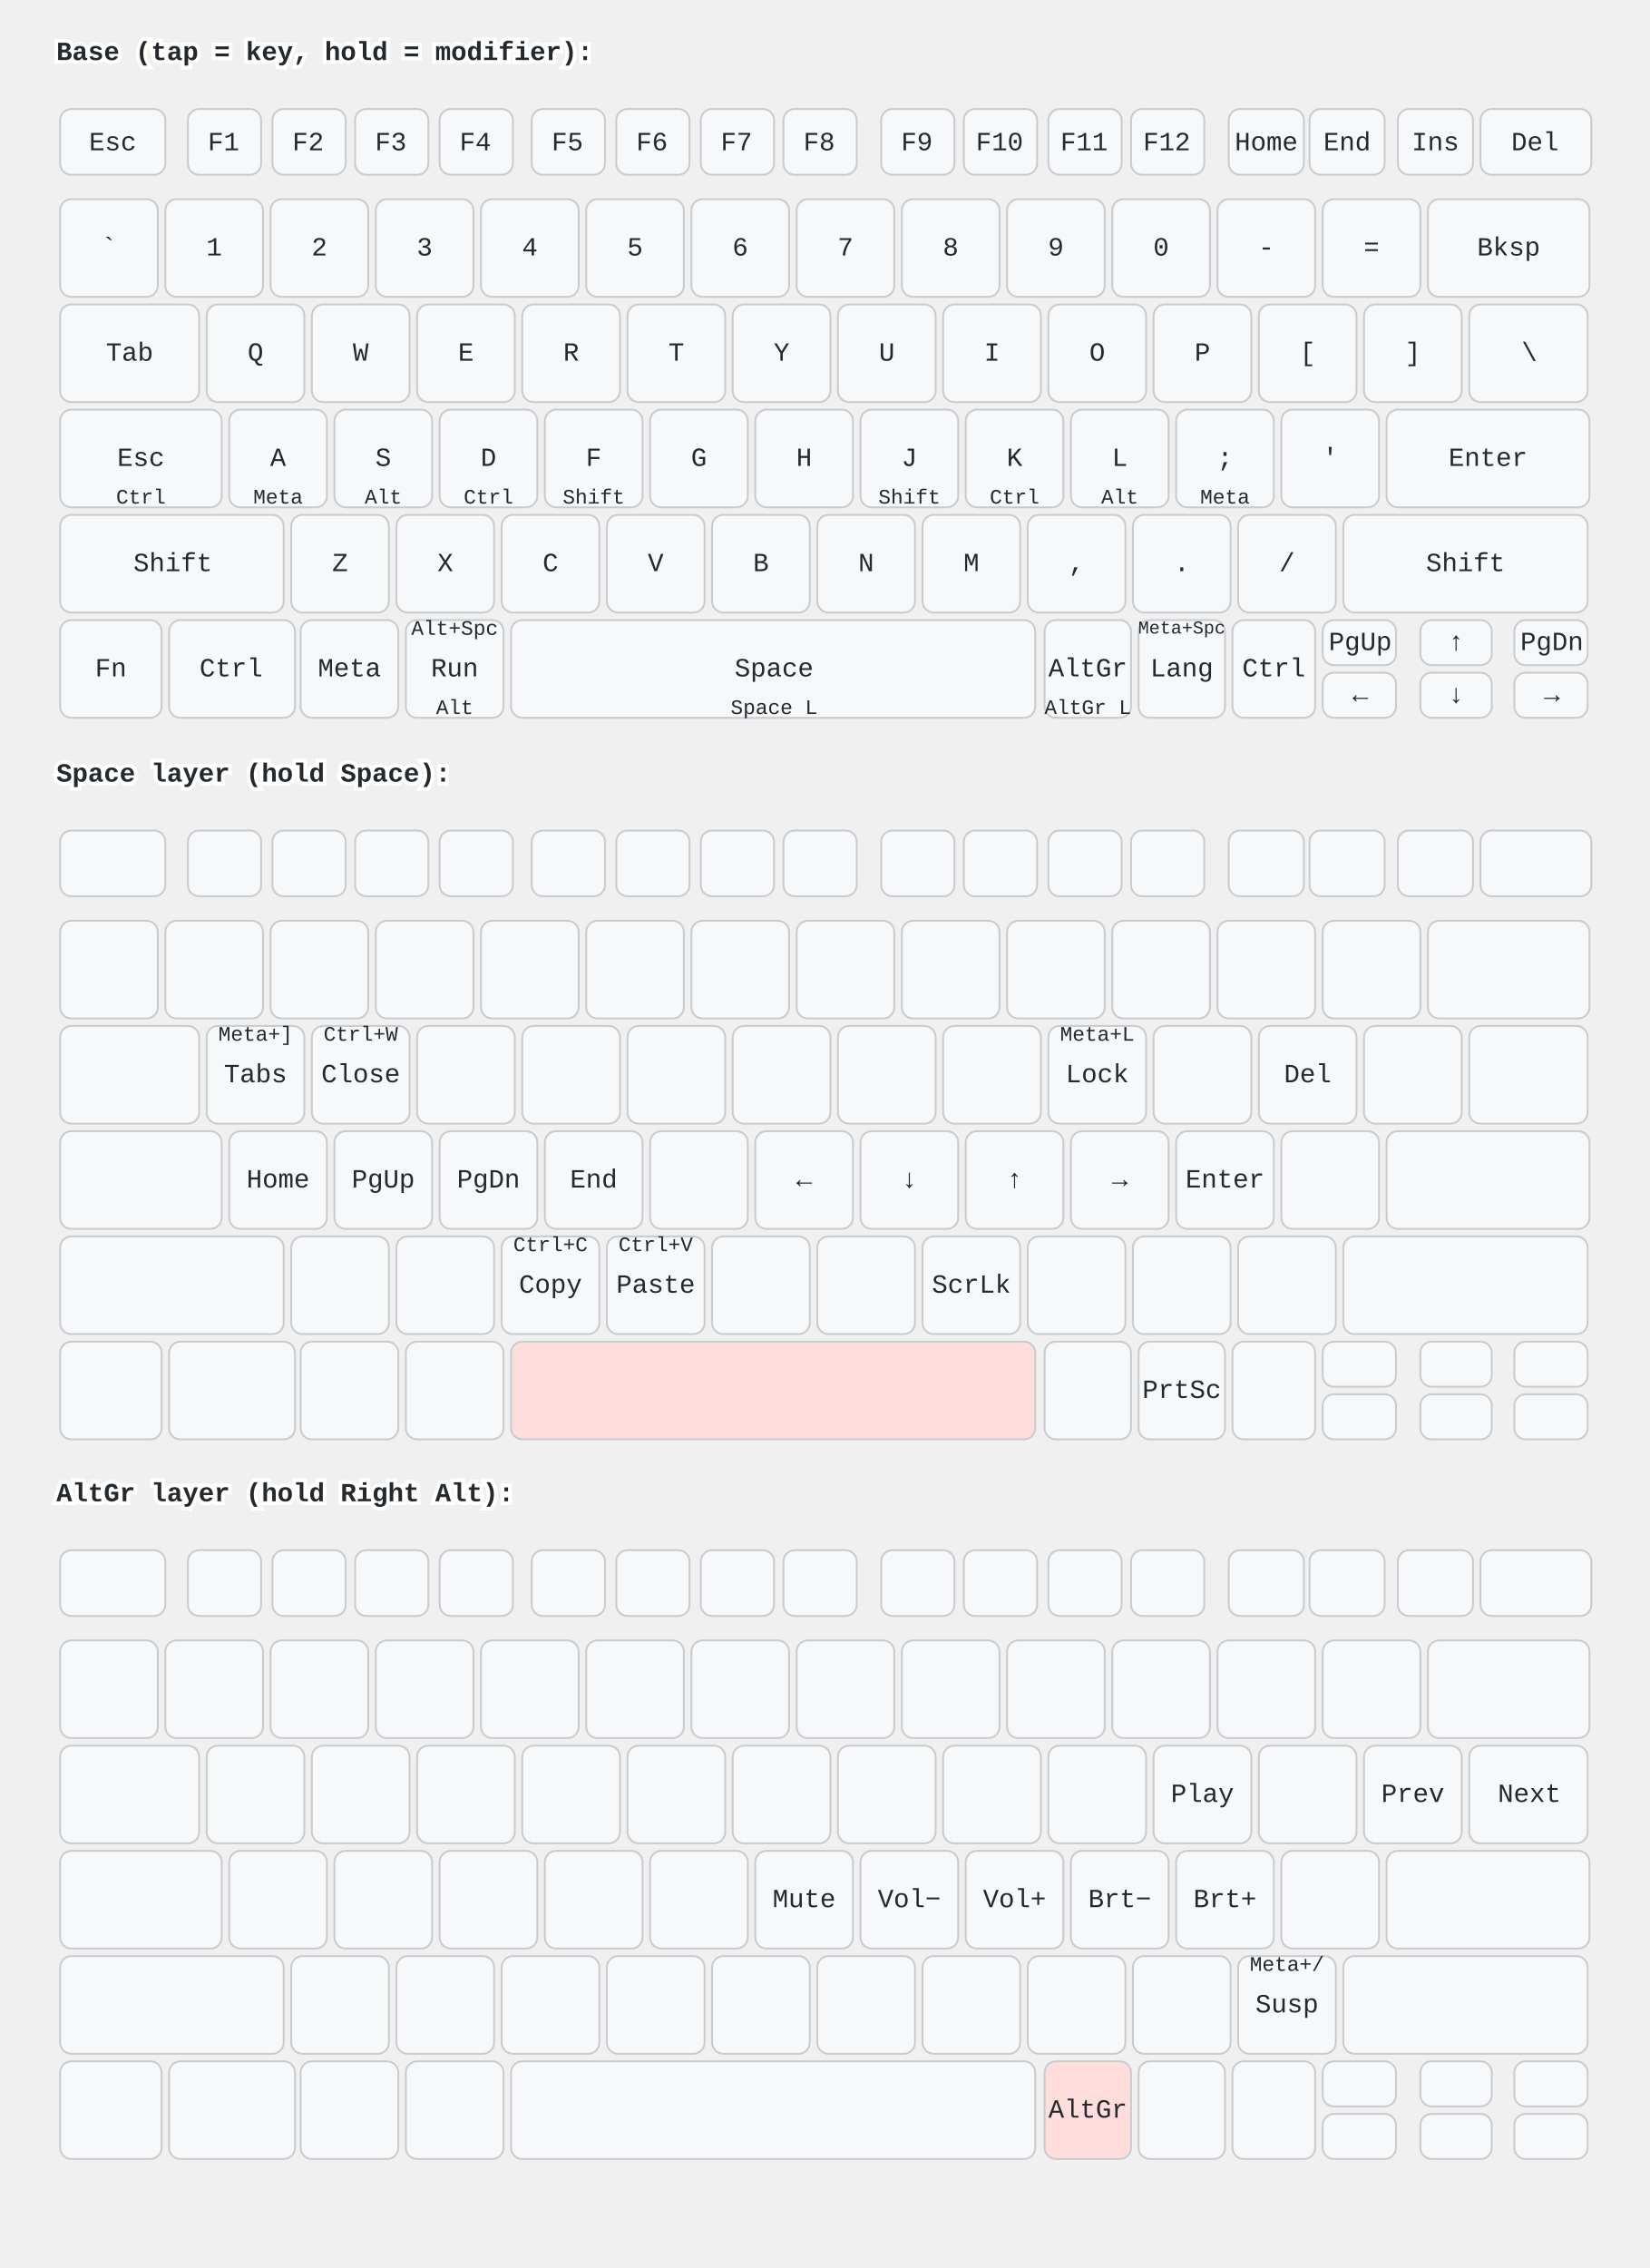
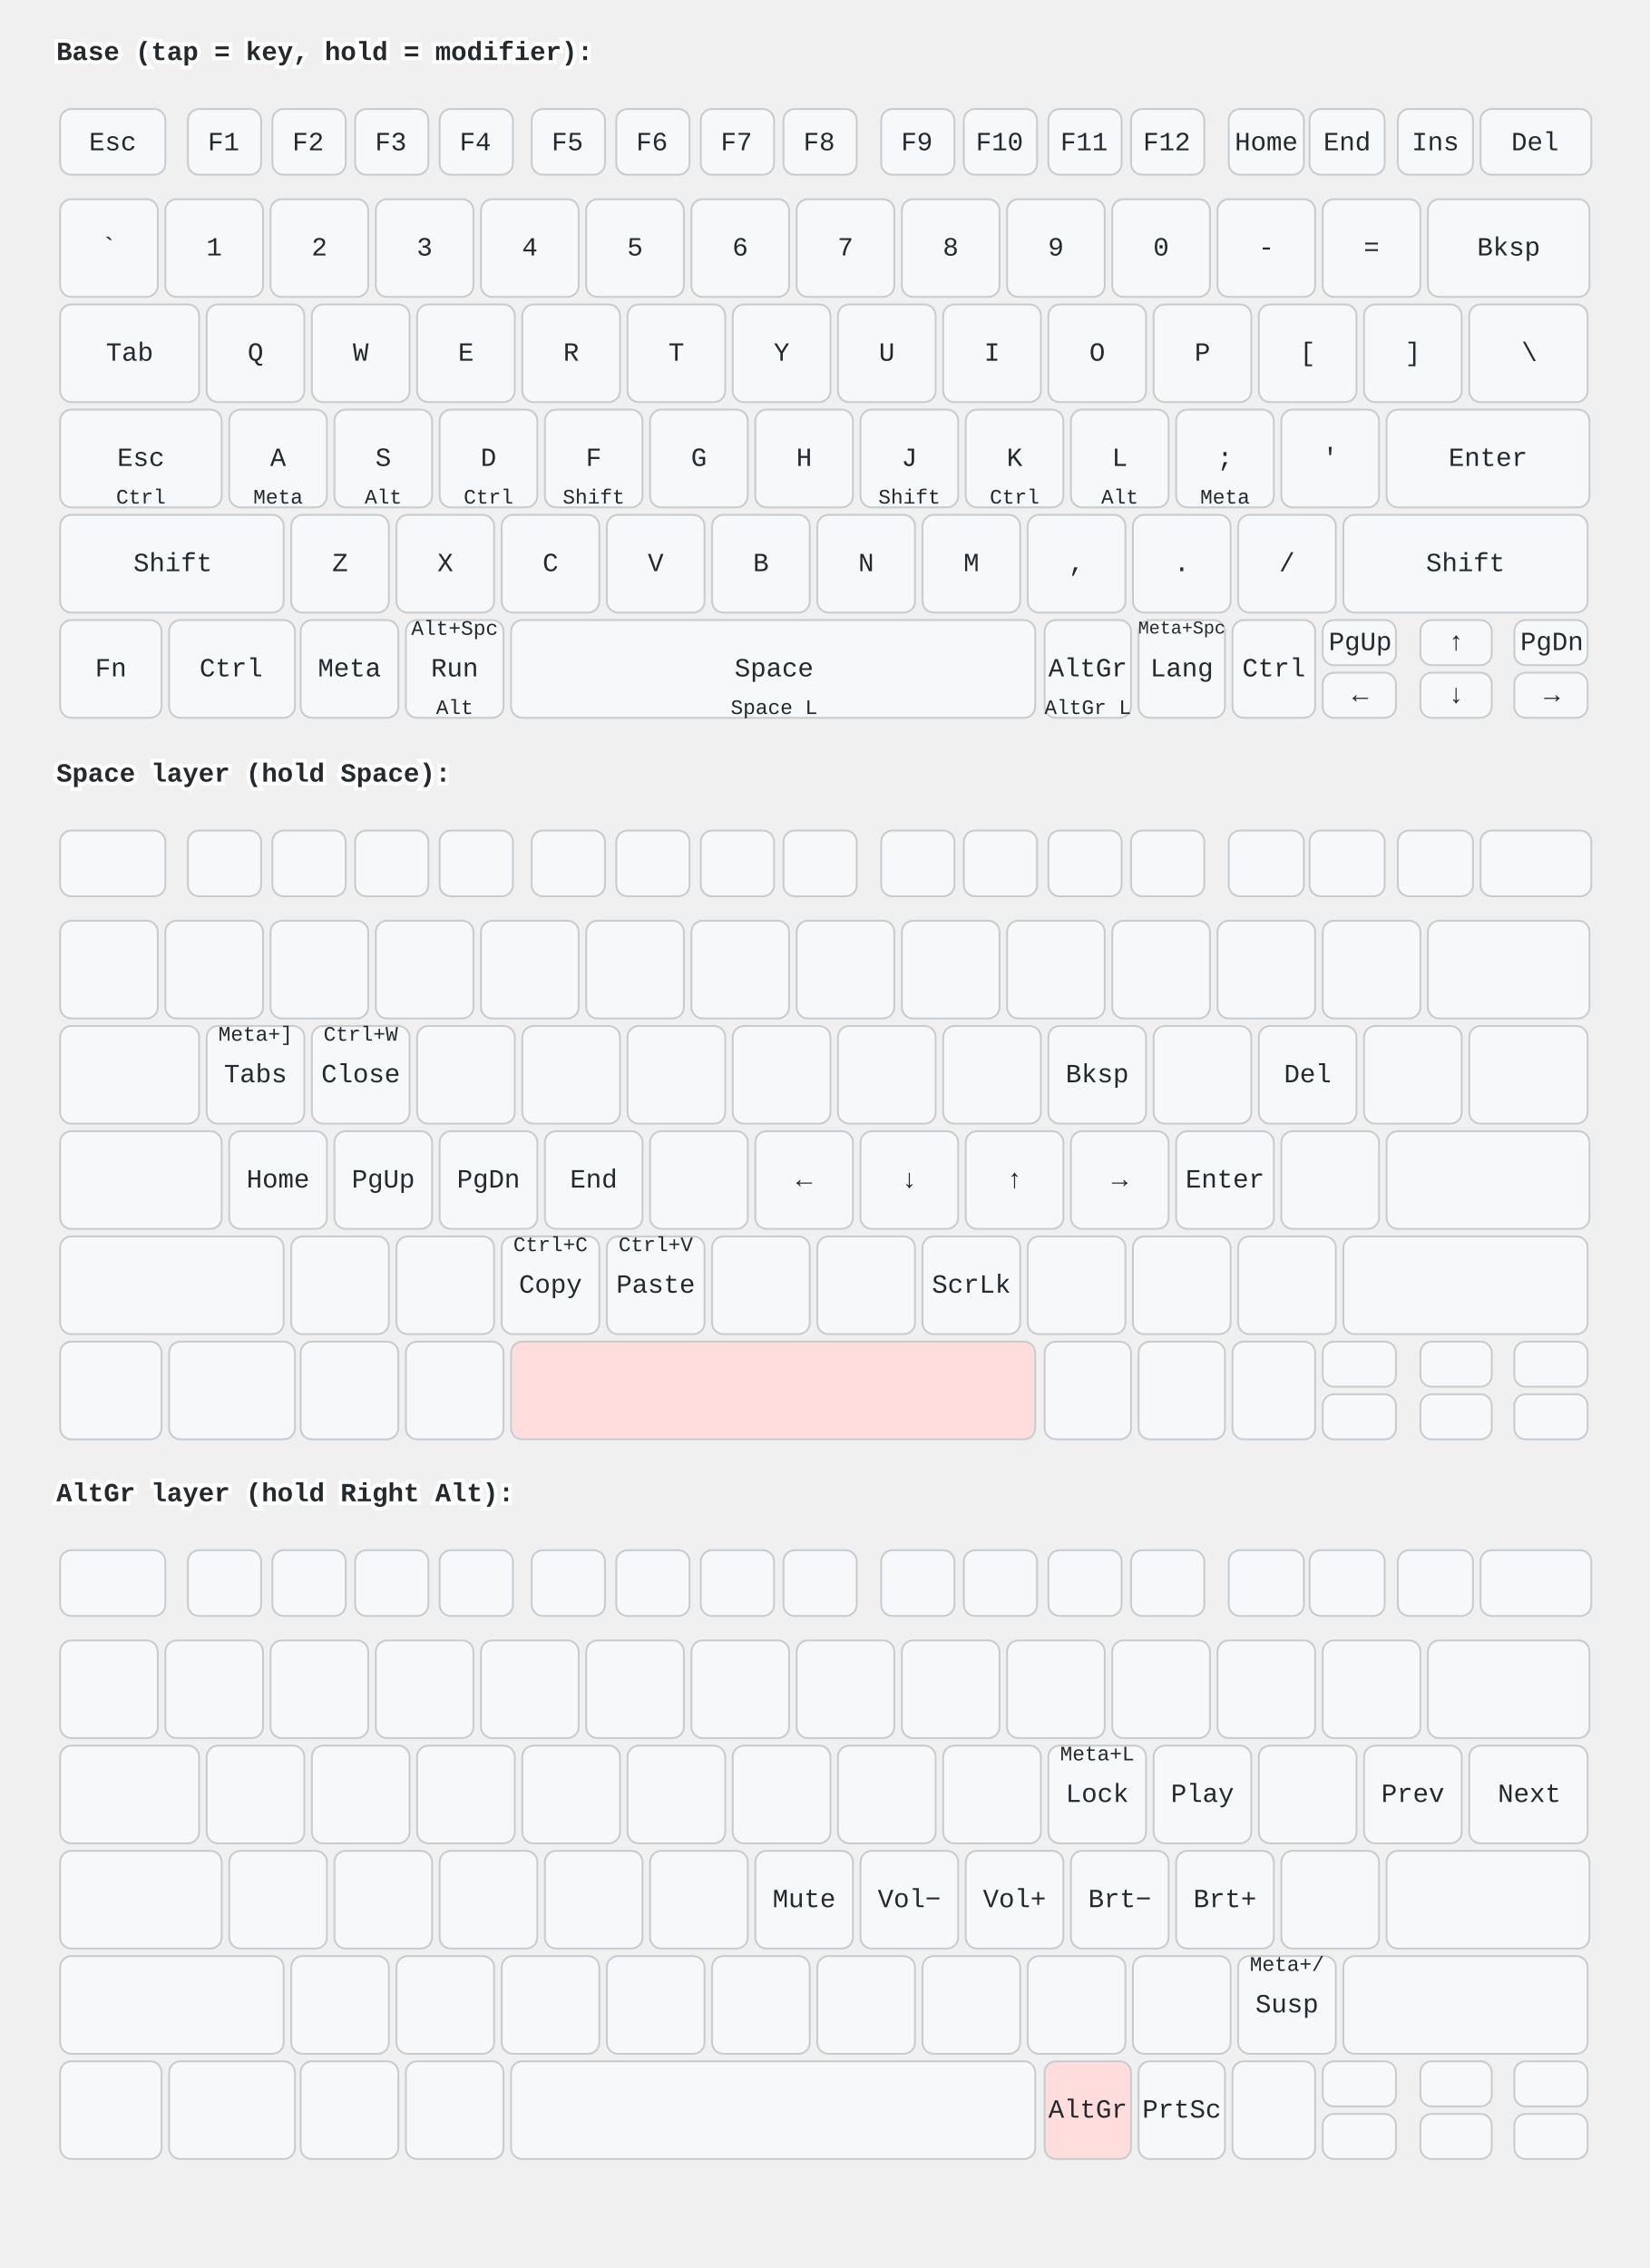
<svg xmlns="http://www.w3.org/2000/svg" width="878" height="1207" viewBox="0 0 878 1207" class="keymap">
  <style>/* inherit to force styles through use tags */
svg path {
    fill: inherit;
}

/* font and background color specifications */
svg.keymap {
    font-family: SFMono-Regular,Consolas,Liberation Mono,Menlo,monospace;
    font-size: 14px;
    font-kerning: normal;
    text-rendering: optimizeLegibility;
    fill: #24292e;
}

/* default key styling */
rect.key {
    fill: #f6f8fa;
}

rect.key, rect.combo {
    stroke: #c9cccf;
    stroke-width: 1;
}

/* default key side styling, only used is draw_key_sides is set */
rect.side {
    filter: brightness(90%);
}

/* color accent for combo boxes */
rect.combo, rect.combo-separate {
    fill: #cdf;
}

/* color accent for held keys */
rect.held, rect.combo.held {
    fill: #fdd;
}

/* color accent for ghost (optional) keys */
rect.ghost, rect.combo.ghost {
    stroke-dasharray: 4, 4;
    stroke-width: 2;
}

text {
    text-anchor: middle;
    dominant-baseline: middle;
}

/* styling for layer labels */
text.label {
    font-weight: bold;
    text-anchor: start;
    stroke: white;
    stroke-width: 4;
    paint-order: stroke;
}

/* styling for optional footer */
text.footer {
    text-anchor: end;
    dominant-baseline: auto;
    stroke: white;
    stroke-width: 4;
    paint-order: stroke;
}

/* styling for combo tap, and key non-tap label text */
text.combo, text.hold, text.shifted, text.left, text.right, text.tl, text.tr, text.bl, text.br {
    font-size: 11px;
}

text.hold, text.bl, text.br {
    text-anchor: middle;
    dominant-baseline: auto;
}

text.shifted, text.tl, text.tr {
    text-anchor: middle;
    dominant-baseline: hanging;
}

text.left, text.tl, text.bl {
    text-anchor: start;
}

text.right, text.tr, text.br {
    text-anchor: end;
}

text.layer-activator {
    text-decoration: underline;
}

/* styling for hold/shifted label text in combo box */
text.combo.hold, text.combo.shifted, text.combo.left, text.combo.right {
    font-size: 8px;
}

/* lighter symbol for transparent keys */
text.trans {
    fill: #7b7e81;
}

/* styling for combo dendrons */
path.combo {
    stroke-width: 1;
    stroke: gray;
    fill: none;
}

/* Start Tabler Icons Cleanup */
/* cannot use height/width with glyphs */
.icon-tabler &gt; path {
    fill: inherit;
    stroke: inherit;
    stroke-width: 2;
}
/* hide tabler's default box */
.icon-tabler &gt; path[stroke="none"][fill="none"] {
    visibility: hidden;
}
/* End Tabler Icons Cleanup */

@media (prefers-color-scheme: dark) {
svg.keymap { fill: #d1d6db; }
rect.key { fill: #3f4750; }
rect.key, rect.combo { stroke: #60666c; }
rect.combo, rect.combo-separate { fill: #1f3d7a; }
rect.held, rect.combo.held { fill: #854747; }
text.label, text.footer { stroke: black; }
text.trans { fill: #7e8184; }
path.combo { stroke: #7f7f7f; }

}</style>
  <g transform="translate(30, 0)" class="layer-Base (tap = key, hold = modifier)">
    <text x="0" y="28" class="label" id="Base-tap--key-hold--modifier">Base (tap = key, hold = modifier):</text>
    <g transform="translate(0, 56)">
      <g transform="translate(30, 20)" class="key keypos-0">
        <rect rx="6" ry="6" x="-28" y="-18" width="56" height="35" class="key" />
        <text x="0" y="0" class="key tap">Esc</text>
      </g>
      <g transform="translate(89, 20)" class="key keypos-1">
        <rect rx="6" ry="6" x="-19" y="-18" width="39" height="35" class="key" />
        <text x="0" y="0" class="key tap">F1</text>
      </g>
      <g transform="translate(134, 20)" class="key keypos-2">
        <rect rx="6" ry="6" x="-19" y="-18" width="39" height="35" class="key" />
        <text x="0" y="0" class="key tap">F2</text>
      </g>
      <g transform="translate(178, 20)" class="key keypos-3">
        <rect rx="6" ry="6" x="-19" y="-18" width="39" height="35" class="key" />
        <text x="0" y="0" class="key tap">F3</text>
      </g>
      <g transform="translate(223, 20)" class="key keypos-4">
        <rect rx="6" ry="6" x="-19" y="-18" width="39" height="35" class="key" />
        <text x="0" y="0" class="key tap">F4</text>
      </g>
      <g transform="translate(272, 20)" class="key keypos-5">
        <rect rx="6" ry="6" x="-19" y="-18" width="39" height="35" class="key" />
        <text x="0" y="0" class="key tap">F5</text>
      </g>
      <g transform="translate(317, 20)" class="key keypos-6">
        <rect rx="6" ry="6" x="-19" y="-18" width="39" height="35" class="key" />
        <text x="0" y="0" class="key tap">F6</text>
      </g>
      <g transform="translate(362, 20)" class="key keypos-7">
        <rect rx="6" ry="6" x="-19" y="-18" width="39" height="35" class="key" />
        <text x="0" y="0" class="key tap">F7</text>
      </g>
      <g transform="translate(406, 20)" class="key keypos-8">
        <rect rx="6" ry="6" x="-19" y="-18" width="39" height="35" class="key" />
        <text x="0" y="0" class="key tap">F8</text>
      </g>
      <g transform="translate(458, 20)" class="key keypos-9">
        <rect rx="6" ry="6" x="-19" y="-18" width="39" height="35" class="key" />
        <text x="0" y="0" class="key tap">F9</text>
      </g>
      <g transform="translate(502, 20)" class="key keypos-10">
        <rect rx="6" ry="6" x="-19" y="-18" width="39" height="35" class="key" />
        <text x="0" y="0" class="key tap">F10</text>
      </g>
      <g transform="translate(547, 20)" class="key keypos-11">
        <rect rx="6" ry="6" x="-19" y="-18" width="39" height="35" class="key" />
        <text x="0" y="0" class="key tap">F11</text>
      </g>
      <g transform="translate(591, 20)" class="key keypos-12">
        <rect rx="6" ry="6" x="-19" y="-18" width="39" height="35" class="key" />
        <text x="0" y="0" class="key tap">F12</text>
      </g>
      <g transform="translate(644, 20)" class="key keypos-13">
        <rect rx="6" ry="6" x="-20" y="-18" width="40" height="35" class="key" />
        <text x="0" y="0" class="key tap">Home</text>
      </g>
      <g transform="translate(687, 20)" class="key keypos-14">
        <rect rx="6" ry="6" x="-20" y="-18" width="40" height="35" class="key" />
        <text x="0" y="0" class="key tap">End</text>
      </g>
      <g transform="translate(734, 20)" class="key keypos-15">
        <rect rx="6" ry="6" x="-20" y="-18" width="40" height="35" class="key" />
        <text x="0" y="0" class="key tap">Ins</text>
      </g>
      <g transform="translate(787, 20)" class="key keypos-16">
        <rect rx="6" ry="6" x="-29" y="-18" width="59" height="35" class="key" />
        <text x="0" y="0" class="key tap">Del</text>
      </g>
      <g transform="translate(28, 76)" class="key keypos-17">
        <rect rx="6" ry="6" x="-26" y="-26" width="52" height="52" class="key" />
        <text x="0" y="0" class="key tap">`</text>
      </g>
      <g transform="translate(84, 76)" class="key keypos-18">
        <rect rx="6" ry="6" x="-26" y="-26" width="52" height="52" class="key" />
        <text x="0" y="0" class="key tap">1</text>
      </g>
      <g transform="translate(140, 76)" class="key keypos-19">
        <rect rx="6" ry="6" x="-26" y="-26" width="52" height="52" class="key" />
        <text x="0" y="0" class="key tap">2</text>
      </g>
      <g transform="translate(196, 76)" class="key keypos-20">
        <rect rx="6" ry="6" x="-26" y="-26" width="52" height="52" class="key" />
        <text x="0" y="0" class="key tap">3</text>
      </g>
      <g transform="translate(252, 76)" class="key keypos-21">
        <rect rx="6" ry="6" x="-26" y="-26" width="52" height="52" class="key" />
        <text x="0" y="0" class="key tap">4</text>
      </g>
      <g transform="translate(308, 76)" class="key keypos-22">
        <rect rx="6" ry="6" x="-26" y="-26" width="52" height="52" class="key" />
        <text x="0" y="0" class="key tap">5</text>
      </g>
      <g transform="translate(364, 76)" class="key keypos-23">
        <rect rx="6" ry="6" x="-26" y="-26" width="52" height="52" class="key" />
        <text x="0" y="0" class="key tap">6</text>
      </g>
      <g transform="translate(420, 76)" class="key keypos-24">
        <rect rx="6" ry="6" x="-26" y="-26" width="52" height="52" class="key" />
        <text x="0" y="0" class="key tap">7</text>
      </g>
      <g transform="translate(476, 76)" class="key keypos-25">
        <rect rx="6" ry="6" x="-26" y="-26" width="52" height="52" class="key" />
        <text x="0" y="0" class="key tap">8</text>
      </g>
      <g transform="translate(532, 76)" class="key keypos-26">
        <rect rx="6" ry="6" x="-26" y="-26" width="52" height="52" class="key" />
        <text x="0" y="0" class="key tap">9</text>
      </g>
      <g transform="translate(588, 76)" class="key keypos-27">
        <rect rx="6" ry="6" x="-26" y="-26" width="52" height="52" class="key" />
        <text x="0" y="0" class="key tap">0</text>
      </g>
      <g transform="translate(644, 76)" class="key keypos-28">
        <rect rx="6" ry="6" x="-26" y="-26" width="52" height="52" class="key" />
        <text x="0" y="0" class="key tap">-</text>
      </g>
      <g transform="translate(700, 76)" class="key keypos-29">
        <rect rx="6" ry="6" x="-26" y="-26" width="52" height="52" class="key" />
        <text x="0" y="0" class="key tap">=</text>
      </g>
      <g transform="translate(773, 76)" class="key keypos-30">
        <rect rx="6" ry="6" x="-43" y="-26" width="86" height="52" class="key" />
        <text x="0" y="0" class="key tap">Bksp</text>
      </g>
      <g transform="translate(39, 132)" class="key keypos-31">
        <rect rx="6" ry="6" x="-37" y="-26" width="74" height="52" class="key" />
        <text x="0" y="0" class="key tap">Tab</text>
      </g>
      <g transform="translate(106, 132)" class="key keypos-32">
        <rect rx="6" ry="6" x="-26" y="-26" width="52" height="52" class="key" />
        <text x="0" y="0" class="key tap">Q</text>
      </g>
      <g transform="translate(162, 132)" class="key keypos-33">
        <rect rx="6" ry="6" x="-26" y="-26" width="52" height="52" class="key" />
        <text x="0" y="0" class="key tap">W</text>
      </g>
      <g transform="translate(218, 132)" class="key keypos-34">
        <rect rx="6" ry="6" x="-26" y="-26" width="52" height="52" class="key" />
        <text x="0" y="0" class="key tap">E</text>
      </g>
      <g transform="translate(274, 132)" class="key keypos-35">
        <rect rx="6" ry="6" x="-26" y="-26" width="52" height="52" class="key" />
        <text x="0" y="0" class="key tap">R</text>
      </g>
      <g transform="translate(330, 132)" class="key keypos-36">
        <rect rx="6" ry="6" x="-26" y="-26" width="52" height="52" class="key" />
        <text x="0" y="0" class="key tap">T</text>
      </g>
      <g transform="translate(386, 132)" class="key keypos-37">
        <rect rx="6" ry="6" x="-26" y="-26" width="52" height="52" class="key" />
        <text x="0" y="0" class="key tap">Y</text>
      </g>
      <g transform="translate(442, 132)" class="key keypos-38">
        <rect rx="6" ry="6" x="-26" y="-26" width="52" height="52" class="key" />
        <text x="0" y="0" class="key tap">U</text>
      </g>
      <g transform="translate(498, 132)" class="key keypos-39">
        <rect rx="6" ry="6" x="-26" y="-26" width="52" height="52" class="key" />
        <text x="0" y="0" class="key tap">I</text>
      </g>
      <g transform="translate(554, 132)" class="key keypos-40">
        <rect rx="6" ry="6" x="-26" y="-26" width="52" height="52" class="key" />
        <text x="0" y="0" class="key tap">O</text>
      </g>
      <g transform="translate(610, 132)" class="key keypos-41">
        <rect rx="6" ry="6" x="-26" y="-26" width="52" height="52" class="key" />
        <text x="0" y="0" class="key tap">P</text>
      </g>
      <g transform="translate(666, 132)" class="key keypos-42">
        <rect rx="6" ry="6" x="-26" y="-26" width="52" height="52" class="key" />
        <text x="0" y="0" class="key tap">[</text>
      </g>
      <g transform="translate(722, 132)" class="key keypos-43">
        <rect rx="6" ry="6" x="-26" y="-26" width="52" height="52" class="key" />
        <text x="0" y="0" class="key tap">]</text>
      </g>
      <g transform="translate(784, 132)" class="key keypos-44">
        <rect rx="6" ry="6" x="-32" y="-26" width="63" height="52" class="key" />
        <text x="0" y="0" class="key tap">\</text>
      </g>
      <g transform="translate(45, 188)" class="key keypos-45">
        <rect rx="6" ry="6" x="-43" y="-26" width="86" height="52" class="key" />
        <text x="0" y="0" class="key tap">Esc</text>
        <text x="0" y="24" class="key hold">Ctrl</text>
      </g>
      <g transform="translate(118, 188)" class="key keypos-46">
        <rect rx="6" ry="6" x="-26" y="-26" width="52" height="52" class="key" />
        <text x="0" y="0" class="key tap">A</text>
        <text x="0" y="24" class="key hold">Meta</text>
      </g>
      <g transform="translate(174, 188)" class="key keypos-47">
        <rect rx="6" ry="6" x="-26" y="-26" width="52" height="52" class="key" />
        <text x="0" y="0" class="key tap">S</text>
        <text x="0" y="24" class="key hold">Alt</text>
      </g>
      <g transform="translate(230, 188)" class="key keypos-48">
        <rect rx="6" ry="6" x="-26" y="-26" width="52" height="52" class="key" />
        <text x="0" y="0" class="key tap">D</text>
        <text x="0" y="24" class="key hold">Ctrl</text>
      </g>
      <g transform="translate(286, 188)" class="key keypos-49">
        <rect rx="6" ry="6" x="-26" y="-26" width="52" height="52" class="key" />
        <text x="0" y="0" class="key tap">F</text>
        <text x="0" y="24" class="key hold">Shift</text>
      </g>
      <g transform="translate(342, 188)" class="key keypos-50">
        <rect rx="6" ry="6" x="-26" y="-26" width="52" height="52" class="key" />
        <text x="0" y="0" class="key tap">G</text>
      </g>
      <g transform="translate(398, 188)" class="key keypos-51">
        <rect rx="6" ry="6" x="-26" y="-26" width="52" height="52" class="key" />
        <text x="0" y="0" class="key tap">H</text>
      </g>
      <g transform="translate(454, 188)" class="key keypos-52">
        <rect rx="6" ry="6" x="-26" y="-26" width="52" height="52" class="key" />
        <text x="0" y="0" class="key tap">J</text>
        <text x="0" y="24" class="key hold">Shift</text>
      </g>
      <g transform="translate(510, 188)" class="key keypos-53">
        <rect rx="6" ry="6" x="-26" y="-26" width="52" height="52" class="key" />
        <text x="0" y="0" class="key tap">K</text>
        <text x="0" y="24" class="key hold">Ctrl</text>
      </g>
      <g transform="translate(566, 188)" class="key keypos-54">
        <rect rx="6" ry="6" x="-26" y="-26" width="52" height="52" class="key" />
        <text x="0" y="0" class="key tap">L</text>
        <text x="0" y="24" class="key hold">Alt</text>
      </g>
      <g transform="translate(622, 188)" class="key keypos-55">
        <rect rx="6" ry="6" x="-26" y="-26" width="52" height="52" class="key" />
        <text x="0" y="0" class="key tap">;</text>
        <text x="0" y="24" class="key hold">Meta</text>
      </g>
      <g transform="translate(678, 188)" class="key keypos-56">
        <rect rx="6" ry="6" x="-26" y="-26" width="52" height="52" class="key" />
        <text x="0" y="0" class="key tap">'</text>
      </g>
      <g transform="translate(762, 188)" class="key keypos-57">
        <rect rx="6" ry="6" x="-54" y="-26" width="108" height="52" class="key" />
        <text x="0" y="0" class="key tap">Enter</text>
      </g>
      <g transform="translate(62, 244)" class="key keypos-58">
        <rect rx="6" ry="6" x="-60" y="-26" width="119" height="52" class="key" />
        <text x="0" y="0" class="key tap">Shift</text>
      </g>
      <g transform="translate(151, 244)" class="key keypos-59">
        <rect rx="6" ry="6" x="-26" y="-26" width="52" height="52" class="key" />
        <text x="0" y="0" class="key tap">Z</text>
      </g>
      <g transform="translate(207, 244)" class="key keypos-60">
        <rect rx="6" ry="6" x="-26" y="-26" width="52" height="52" class="key" />
        <text x="0" y="0" class="key tap">X</text>
      </g>
      <g transform="translate(263, 244)" class="key keypos-61">
        <rect rx="6" ry="6" x="-26" y="-26" width="52" height="52" class="key" />
        <text x="0" y="0" class="key tap">C</text>
      </g>
      <g transform="translate(319, 244)" class="key keypos-62">
        <rect rx="6" ry="6" x="-26" y="-26" width="52" height="52" class="key" />
        <text x="0" y="0" class="key tap">V</text>
      </g>
      <g transform="translate(375, 244)" class="key keypos-63">
        <rect rx="6" ry="6" x="-26" y="-26" width="52" height="52" class="key" />
        <text x="0" y="0" class="key tap">B</text>
      </g>
      <g transform="translate(431, 244)" class="key keypos-64">
        <rect rx="6" ry="6" x="-26" y="-26" width="52" height="52" class="key" />
        <text x="0" y="0" class="key tap">N</text>
      </g>
      <g transform="translate(487, 244)" class="key keypos-65">
        <rect rx="6" ry="6" x="-26" y="-26" width="52" height="52" class="key" />
        <text x="0" y="0" class="key tap">M</text>
      </g>
      <g transform="translate(543, 244)" class="key keypos-66">
        <rect rx="6" ry="6" x="-26" y="-26" width="52" height="52" class="key" />
        <text x="0" y="0" class="key tap">,</text>
      </g>
      <g transform="translate(599, 244)" class="key keypos-67">
        <rect rx="6" ry="6" x="-26" y="-26" width="52" height="52" class="key" />
        <text x="0" y="0" class="key tap">.</text>
      </g>
      <g transform="translate(655, 244)" class="key keypos-68">
        <rect rx="6" ry="6" x="-26" y="-26" width="52" height="52" class="key" />
        <text x="0" y="0" class="key tap">/</text>
      </g>
      <g transform="translate(750, 244)" class="key keypos-69">
        <rect rx="6" ry="6" x="-65" y="-26" width="130" height="52" class="key" />
        <text x="0" y="0" class="key tap">Shift</text>
      </g>
      <g transform="translate(29, 300)" class="key keypos-70">
        <rect rx="6" ry="6" x="-27" y="-26" width="54" height="52" class="key" />
        <text x="0" y="0" class="key tap">Fn</text>
      </g>
      <g transform="translate(93, 300)" class="key keypos-71">
        <rect rx="6" ry="6" x="-33" y="-26" width="67" height="52" class="key" />
        <text x="0" y="0" class="key tap">Ctrl</text>
      </g>
      <g transform="translate(156, 300)" class="key keypos-72">
        <rect rx="6" ry="6" x="-26" y="-26" width="52" height="52" class="key" />
        <text x="0" y="0" class="key tap">Meta</text>
      </g>
      <g transform="translate(212, 300)" class="key keypos-73">
        <rect rx="6" ry="6" x="-26" y="-26" width="52" height="52" class="key" />
        <text x="0" y="0" class="key tap">Run</text>
        <text x="0" y="24" class="key hold">Alt</text>
        <text x="0" y="-24" class="key shifted">Alt+Spc</text>
      </g>
      <g transform="translate(382, 300)" class="key keypos-74">
        <rect rx="6" ry="6" x="-140" y="-26" width="279" height="52" class="key" />
        <text x="0" y="0" class="key tap">Space</text>
        <text x="0" y="24" class="key hold">Space L</text>
      </g>
      <g transform="translate(549, 300)" class="key keypos-75">
        <rect rx="6" ry="6" x="-23" y="-26" width="46" height="52" class="key" />
        <text x="0" y="0" class="key tap">AltGr</text>
        <text x="0" y="24" class="key hold">AltGr L</text>
      </g>
      <g transform="translate(599, 300)" class="key keypos-76">
        <rect rx="6" ry="6" x="-23" y="-26" width="46" height="52" class="key" />
        <text x="0" y="0" class="key tap">Lang</text>
        <text x="0" y="-24" class="key shifted">
          <tspan style="font-size: 88%">Meta+Spc</tspan>
        </text>
      </g>
      <g transform="translate(648, 300)" class="key keypos-77">
        <rect rx="6" ry="6" x="-22" y="-26" width="44" height="52" class="key" />
        <text x="0" y="0" class="key tap">Ctrl</text>
      </g>
      <g transform="translate(694, 286)" class="key keypos-78">
        <rect rx="6" ry="6" x="-20" y="-12" width="39" height="24" class="key" />
        <text x="0" y="0" class="key tap">PgUp</text>
      </g>
      <g transform="translate(745, 286)" class="key keypos-79">
        <rect rx="6" ry="6" x="-19" y="-12" width="38" height="24" class="key" />
        <text x="0" y="0" class="key tap">↑</text>
      </g>
      <g transform="translate(796, 286)" class="key keypos-80">
        <rect rx="6" ry="6" x="-20" y="-12" width="39" height="24" class="key" />
        <text x="0" y="0" class="key tap">PgDn</text>
      </g>
      <g transform="translate(694, 314)" class="key keypos-81">
        <rect rx="6" ry="6" x="-20" y="-12" width="39" height="24" class="key" />
        <text x="0" y="0" class="key tap">←</text>
      </g>
      <g transform="translate(745, 314)" class="key keypos-82">
        <rect rx="6" ry="6" x="-19" y="-12" width="38" height="24" class="key" />
        <text x="0" y="0" class="key tap">↓</text>
      </g>
      <g transform="translate(796, 314)" class="key keypos-83">
        <rect rx="6" ry="6" x="-20" y="-12" width="39" height="24" class="key" />
        <text x="0" y="0" class="key tap">→</text>
      </g>
    </g>
  </g>
  <g transform="translate(30, 384)" class="layer-Space layer (hold Space)">
    <text x="0" y="28" class="label" id="Space-layer-hold-Space">Space layer (hold Space):</text>
    <g transform="translate(0, 56)">
      <g transform="translate(30, 20)" class="key keypos-0">
        <rect rx="6" ry="6" x="-28" y="-18" width="56" height="35" class="key" />
      </g>
      <g transform="translate(89, 20)" class="key keypos-1">
        <rect rx="6" ry="6" x="-19" y="-18" width="39" height="35" class="key" />
      </g>
      <g transform="translate(134, 20)" class="key keypos-2">
        <rect rx="6" ry="6" x="-19" y="-18" width="39" height="35" class="key" />
      </g>
      <g transform="translate(178, 20)" class="key keypos-3">
        <rect rx="6" ry="6" x="-19" y="-18" width="39" height="35" class="key" />
      </g>
      <g transform="translate(223, 20)" class="key keypos-4">
        <rect rx="6" ry="6" x="-19" y="-18" width="39" height="35" class="key" />
      </g>
      <g transform="translate(272, 20)" class="key keypos-5">
        <rect rx="6" ry="6" x="-19" y="-18" width="39" height="35" class="key" />
      </g>
      <g transform="translate(317, 20)" class="key keypos-6">
        <rect rx="6" ry="6" x="-19" y="-18" width="39" height="35" class="key" />
      </g>
      <g transform="translate(362, 20)" class="key keypos-7">
        <rect rx="6" ry="6" x="-19" y="-18" width="39" height="35" class="key" />
      </g>
      <g transform="translate(406, 20)" class="key keypos-8">
        <rect rx="6" ry="6" x="-19" y="-18" width="39" height="35" class="key" />
      </g>
      <g transform="translate(458, 20)" class="key keypos-9">
        <rect rx="6" ry="6" x="-19" y="-18" width="39" height="35" class="key" />
      </g>
      <g transform="translate(502, 20)" class="key keypos-10">
        <rect rx="6" ry="6" x="-19" y="-18" width="39" height="35" class="key" />
      </g>
      <g transform="translate(547, 20)" class="key keypos-11">
        <rect rx="6" ry="6" x="-19" y="-18" width="39" height="35" class="key" />
      </g>
      <g transform="translate(591, 20)" class="key keypos-12">
        <rect rx="6" ry="6" x="-19" y="-18" width="39" height="35" class="key" />
      </g>
      <g transform="translate(644, 20)" class="key keypos-13">
        <rect rx="6" ry="6" x="-20" y="-18" width="40" height="35" class="key" />
      </g>
      <g transform="translate(687, 20)" class="key keypos-14">
        <rect rx="6" ry="6" x="-20" y="-18" width="40" height="35" class="key" />
      </g>
      <g transform="translate(734, 20)" class="key keypos-15">
        <rect rx="6" ry="6" x="-20" y="-18" width="40" height="35" class="key" />
      </g>
      <g transform="translate(787, 20)" class="key keypos-16">
        <rect rx="6" ry="6" x="-29" y="-18" width="59" height="35" class="key" />
      </g>
      <g transform="translate(28, 76)" class="key keypos-17">
        <rect rx="6" ry="6" x="-26" y="-26" width="52" height="52" class="key" />
      </g>
      <g transform="translate(84, 76)" class="key keypos-18">
        <rect rx="6" ry="6" x="-26" y="-26" width="52" height="52" class="key" />
      </g>
      <g transform="translate(140, 76)" class="key keypos-19">
        <rect rx="6" ry="6" x="-26" y="-26" width="52" height="52" class="key" />
      </g>
      <g transform="translate(196, 76)" class="key keypos-20">
        <rect rx="6" ry="6" x="-26" y="-26" width="52" height="52" class="key" />
      </g>
      <g transform="translate(252, 76)" class="key keypos-21">
        <rect rx="6" ry="6" x="-26" y="-26" width="52" height="52" class="key" />
      </g>
      <g transform="translate(308, 76)" class="key keypos-22">
        <rect rx="6" ry="6" x="-26" y="-26" width="52" height="52" class="key" />
      </g>
      <g transform="translate(364, 76)" class="key keypos-23">
        <rect rx="6" ry="6" x="-26" y="-26" width="52" height="52" class="key" />
      </g>
      <g transform="translate(420, 76)" class="key keypos-24">
        <rect rx="6" ry="6" x="-26" y="-26" width="52" height="52" class="key" />
      </g>
      <g transform="translate(476, 76)" class="key keypos-25">
        <rect rx="6" ry="6" x="-26" y="-26" width="52" height="52" class="key" />
      </g>
      <g transform="translate(532, 76)" class="key keypos-26">
        <rect rx="6" ry="6" x="-26" y="-26" width="52" height="52" class="key" />
      </g>
      <g transform="translate(588, 76)" class="key keypos-27">
        <rect rx="6" ry="6" x="-26" y="-26" width="52" height="52" class="key" />
      </g>
      <g transform="translate(644, 76)" class="key keypos-28">
        <rect rx="6" ry="6" x="-26" y="-26" width="52" height="52" class="key" />
      </g>
      <g transform="translate(700, 76)" class="key keypos-29">
        <rect rx="6" ry="6" x="-26" y="-26" width="52" height="52" class="key" />
      </g>
      <g transform="translate(773, 76)" class="key keypos-30">
        <rect rx="6" ry="6" x="-43" y="-26" width="86" height="52" class="key" />
      </g>
      <g transform="translate(39, 132)" class="key keypos-31">
        <rect rx="6" ry="6" x="-37" y="-26" width="74" height="52" class="key" />
      </g>
      <g transform="translate(106, 132)" class="key keypos-32">
        <rect rx="6" ry="6" x="-26" y="-26" width="52" height="52" class="key" />
        <text x="0" y="0" class="key tap">Tabs</text>
        <text x="0" y="-24" class="key shifted">Meta+]</text>
      </g>
      <g transform="translate(162, 132)" class="key keypos-33">
        <rect rx="6" ry="6" x="-26" y="-26" width="52" height="52" class="key" />
        <text x="0" y="0" class="key tap">Close</text>
        <text x="0" y="-24" class="key shifted">Ctrl+W</text>
      </g>
      <g transform="translate(218, 132)" class="key keypos-34">
        <rect rx="6" ry="6" x="-26" y="-26" width="52" height="52" class="key" />
      </g>
      <g transform="translate(274, 132)" class="key keypos-35">
        <rect rx="6" ry="6" x="-26" y="-26" width="52" height="52" class="key" />
      </g>
      <g transform="translate(330, 132)" class="key keypos-36">
        <rect rx="6" ry="6" x="-26" y="-26" width="52" height="52" class="key" />
      </g>
      <g transform="translate(386, 132)" class="key keypos-37">
        <rect rx="6" ry="6" x="-26" y="-26" width="52" height="52" class="key" />
      </g>
      <g transform="translate(442, 132)" class="key keypos-38">
        <rect rx="6" ry="6" x="-26" y="-26" width="52" height="52" class="key" />
      </g>
      <g transform="translate(498, 132)" class="key keypos-39">
        <rect rx="6" ry="6" x="-26" y="-26" width="52" height="52" class="key" />
      </g>
      <g transform="translate(554, 132)" class="key keypos-40">
        <rect rx="6" ry="6" x="-26" y="-26" width="52" height="52" class="key" />
-         <text x="0" y="0" class="key tap">Lock</text>
-         <text x="0" y="-24" class="key shifted">Meta+L</text>
+         <text x="0" y="0" class="key tap">Bksp</text>
      </g>
      <g transform="translate(610, 132)" class="key keypos-41">
        <rect rx="6" ry="6" x="-26" y="-26" width="52" height="52" class="key" />
      </g>
      <g transform="translate(666, 132)" class="key keypos-42">
        <rect rx="6" ry="6" x="-26" y="-26" width="52" height="52" class="key" />
        <text x="0" y="0" class="key tap">Del</text>
      </g>
      <g transform="translate(722, 132)" class="key keypos-43">
        <rect rx="6" ry="6" x="-26" y="-26" width="52" height="52" class="key" />
      </g>
      <g transform="translate(784, 132)" class="key keypos-44">
        <rect rx="6" ry="6" x="-32" y="-26" width="63" height="52" class="key" />
      </g>
      <g transform="translate(45, 188)" class="key keypos-45">
        <rect rx="6" ry="6" x="-43" y="-26" width="86" height="52" class="key" />
      </g>
      <g transform="translate(118, 188)" class="key keypos-46">
        <rect rx="6" ry="6" x="-26" y="-26" width="52" height="52" class="key" />
        <text x="0" y="0" class="key tap">Home</text>
      </g>
      <g transform="translate(174, 188)" class="key keypos-47">
        <rect rx="6" ry="6" x="-26" y="-26" width="52" height="52" class="key" />
        <text x="0" y="0" class="key tap">PgUp</text>
      </g>
      <g transform="translate(230, 188)" class="key keypos-48">
        <rect rx="6" ry="6" x="-26" y="-26" width="52" height="52" class="key" />
        <text x="0" y="0" class="key tap">PgDn</text>
      </g>
      <g transform="translate(286, 188)" class="key keypos-49">
        <rect rx="6" ry="6" x="-26" y="-26" width="52" height="52" class="key" />
        <text x="0" y="0" class="key tap">End</text>
      </g>
      <g transform="translate(342, 188)" class="key keypos-50">
        <rect rx="6" ry="6" x="-26" y="-26" width="52" height="52" class="key" />
      </g>
      <g transform="translate(398, 188)" class="key keypos-51">
        <rect rx="6" ry="6" x="-26" y="-26" width="52" height="52" class="key" />
        <text x="0" y="0" class="key tap">←</text>
      </g>
      <g transform="translate(454, 188)" class="key keypos-52">
        <rect rx="6" ry="6" x="-26" y="-26" width="52" height="52" class="key" />
        <text x="0" y="0" class="key tap">↓</text>
      </g>
      <g transform="translate(510, 188)" class="key keypos-53">
        <rect rx="6" ry="6" x="-26" y="-26" width="52" height="52" class="key" />
        <text x="0" y="0" class="key tap">↑</text>
      </g>
      <g transform="translate(566, 188)" class="key keypos-54">
        <rect rx="6" ry="6" x="-26" y="-26" width="52" height="52" class="key" />
        <text x="0" y="0" class="key tap">→</text>
      </g>
      <g transform="translate(622, 188)" class="key keypos-55">
        <rect rx="6" ry="6" x="-26" y="-26" width="52" height="52" class="key" />
        <text x="0" y="0" class="key tap">Enter</text>
      </g>
      <g transform="translate(678, 188)" class="key keypos-56">
        <rect rx="6" ry="6" x="-26" y="-26" width="52" height="52" class="key" />
      </g>
      <g transform="translate(762, 188)" class="key keypos-57">
        <rect rx="6" ry="6" x="-54" y="-26" width="108" height="52" class="key" />
      </g>
      <g transform="translate(62, 244)" class="key keypos-58">
        <rect rx="6" ry="6" x="-60" y="-26" width="119" height="52" class="key" />
      </g>
      <g transform="translate(151, 244)" class="key keypos-59">
        <rect rx="6" ry="6" x="-26" y="-26" width="52" height="52" class="key" />
      </g>
      <g transform="translate(207, 244)" class="key keypos-60">
        <rect rx="6" ry="6" x="-26" y="-26" width="52" height="52" class="key" />
      </g>
      <g transform="translate(263, 244)" class="key keypos-61">
        <rect rx="6" ry="6" x="-26" y="-26" width="52" height="52" class="key" />
        <text x="0" y="0" class="key tap">Copy</text>
        <text x="0" y="-24" class="key shifted">Ctrl+C</text>
      </g>
      <g transform="translate(319, 244)" class="key keypos-62">
        <rect rx="6" ry="6" x="-26" y="-26" width="52" height="52" class="key" />
        <text x="0" y="0" class="key tap">Paste</text>
        <text x="0" y="-24" class="key shifted">Ctrl+V</text>
      </g>
      <g transform="translate(375, 244)" class="key keypos-63">
        <rect rx="6" ry="6" x="-26" y="-26" width="52" height="52" class="key" />
      </g>
      <g transform="translate(431, 244)" class="key keypos-64">
        <rect rx="6" ry="6" x="-26" y="-26" width="52" height="52" class="key" />
      </g>
      <g transform="translate(487, 244)" class="key keypos-65">
        <rect rx="6" ry="6" x="-26" y="-26" width="52" height="52" class="key" />
        <text x="0" y="0" class="key tap">ScrLk</text>
      </g>
      <g transform="translate(543, 244)" class="key keypos-66">
        <rect rx="6" ry="6" x="-26" y="-26" width="52" height="52" class="key" />
      </g>
      <g transform="translate(599, 244)" class="key keypos-67">
        <rect rx="6" ry="6" x="-26" y="-26" width="52" height="52" class="key" />
      </g>
      <g transform="translate(655, 244)" class="key keypos-68">
        <rect rx="6" ry="6" x="-26" y="-26" width="52" height="52" class="key" />
      </g>
      <g transform="translate(750, 244)" class="key keypos-69">
        <rect rx="6" ry="6" x="-65" y="-26" width="130" height="52" class="key" />
      </g>
      <g transform="translate(29, 300)" class="key keypos-70">
        <rect rx="6" ry="6" x="-27" y="-26" width="54" height="52" class="key" />
      </g>
      <g transform="translate(93, 300)" class="key keypos-71">
        <rect rx="6" ry="6" x="-33" y="-26" width="67" height="52" class="key" />
      </g>
      <g transform="translate(156, 300)" class="key keypos-72">
        <rect rx="6" ry="6" x="-26" y="-26" width="52" height="52" class="key" />
      </g>
      <g transform="translate(212, 300)" class="key keypos-73">
        <rect rx="6" ry="6" x="-26" y="-26" width="52" height="52" class="key" />
      </g>
      <g transform="translate(382, 300)" class="key held keypos-74">
        <rect rx="6" ry="6" x="-140" y="-26" width="279" height="52" class="key held" />
      </g>
      <g transform="translate(549, 300)" class="key keypos-75">
        <rect rx="6" ry="6" x="-23" y="-26" width="46" height="52" class="key" />
      </g>
      <g transform="translate(599, 300)" class="key keypos-76">
        <rect rx="6" ry="6" x="-23" y="-26" width="46" height="52" class="key" />
-         <text x="0" y="0" class="key tap">PrtSc</text>
      </g>
      <g transform="translate(648, 300)" class="key keypos-77">
        <rect rx="6" ry="6" x="-22" y="-26" width="44" height="52" class="key" />
      </g>
      <g transform="translate(694, 286)" class="key keypos-78">
        <rect rx="6" ry="6" x="-20" y="-12" width="39" height="24" class="key" />
      </g>
      <g transform="translate(745, 286)" class="key keypos-79">
        <rect rx="6" ry="6" x="-19" y="-12" width="38" height="24" class="key" />
      </g>
      <g transform="translate(796, 286)" class="key keypos-80">
        <rect rx="6" ry="6" x="-20" y="-12" width="39" height="24" class="key" />
      </g>
      <g transform="translate(694, 314)" class="key keypos-81">
        <rect rx="6" ry="6" x="-20" y="-12" width="39" height="24" class="key" />
      </g>
      <g transform="translate(745, 314)" class="key keypos-82">
        <rect rx="6" ry="6" x="-19" y="-12" width="38" height="24" class="key" />
      </g>
      <g transform="translate(796, 314)" class="key keypos-83">
        <rect rx="6" ry="6" x="-20" y="-12" width="39" height="24" class="key" />
      </g>
    </g>
  </g>
  <g transform="translate(30, 767)" class="layer-AltGr layer (hold Right Alt)">
    <text x="0" y="28" class="label" id="AltGr-layer-hold-Right-Alt">AltGr layer (hold Right Alt):</text>
    <g transform="translate(0, 56)">
      <g transform="translate(30, 20)" class="key keypos-0">
        <rect rx="6" ry="6" x="-28" y="-18" width="56" height="35" class="key" />
      </g>
      <g transform="translate(89, 20)" class="key keypos-1">
        <rect rx="6" ry="6" x="-19" y="-18" width="39" height="35" class="key" />
      </g>
      <g transform="translate(134, 20)" class="key keypos-2">
        <rect rx="6" ry="6" x="-19" y="-18" width="39" height="35" class="key" />
      </g>
      <g transform="translate(178, 20)" class="key keypos-3">
        <rect rx="6" ry="6" x="-19" y="-18" width="39" height="35" class="key" />
      </g>
      <g transform="translate(223, 20)" class="key keypos-4">
        <rect rx="6" ry="6" x="-19" y="-18" width="39" height="35" class="key" />
      </g>
      <g transform="translate(272, 20)" class="key keypos-5">
        <rect rx="6" ry="6" x="-19" y="-18" width="39" height="35" class="key" />
      </g>
      <g transform="translate(317, 20)" class="key keypos-6">
        <rect rx="6" ry="6" x="-19" y="-18" width="39" height="35" class="key" />
      </g>
      <g transform="translate(362, 20)" class="key keypos-7">
        <rect rx="6" ry="6" x="-19" y="-18" width="39" height="35" class="key" />
      </g>
      <g transform="translate(406, 20)" class="key keypos-8">
        <rect rx="6" ry="6" x="-19" y="-18" width="39" height="35" class="key" />
      </g>
      <g transform="translate(458, 20)" class="key keypos-9">
        <rect rx="6" ry="6" x="-19" y="-18" width="39" height="35" class="key" />
      </g>
      <g transform="translate(502, 20)" class="key keypos-10">
        <rect rx="6" ry="6" x="-19" y="-18" width="39" height="35" class="key" />
      </g>
      <g transform="translate(547, 20)" class="key keypos-11">
        <rect rx="6" ry="6" x="-19" y="-18" width="39" height="35" class="key" />
      </g>
      <g transform="translate(591, 20)" class="key keypos-12">
        <rect rx="6" ry="6" x="-19" y="-18" width="39" height="35" class="key" />
      </g>
      <g transform="translate(644, 20)" class="key keypos-13">
        <rect rx="6" ry="6" x="-20" y="-18" width="40" height="35" class="key" />
      </g>
      <g transform="translate(687, 20)" class="key keypos-14">
        <rect rx="6" ry="6" x="-20" y="-18" width="40" height="35" class="key" />
      </g>
      <g transform="translate(734, 20)" class="key keypos-15">
        <rect rx="6" ry="6" x="-20" y="-18" width="40" height="35" class="key" />
      </g>
      <g transform="translate(787, 20)" class="key keypos-16">
        <rect rx="6" ry="6" x="-29" y="-18" width="59" height="35" class="key" />
      </g>
      <g transform="translate(28, 76)" class="key keypos-17">
        <rect rx="6" ry="6" x="-26" y="-26" width="52" height="52" class="key" />
      </g>
      <g transform="translate(84, 76)" class="key keypos-18">
        <rect rx="6" ry="6" x="-26" y="-26" width="52" height="52" class="key" />
      </g>
      <g transform="translate(140, 76)" class="key keypos-19">
        <rect rx="6" ry="6" x="-26" y="-26" width="52" height="52" class="key" />
      </g>
      <g transform="translate(196, 76)" class="key keypos-20">
        <rect rx="6" ry="6" x="-26" y="-26" width="52" height="52" class="key" />
      </g>
      <g transform="translate(252, 76)" class="key keypos-21">
        <rect rx="6" ry="6" x="-26" y="-26" width="52" height="52" class="key" />
      </g>
      <g transform="translate(308, 76)" class="key keypos-22">
        <rect rx="6" ry="6" x="-26" y="-26" width="52" height="52" class="key" />
      </g>
      <g transform="translate(364, 76)" class="key keypos-23">
        <rect rx="6" ry="6" x="-26" y="-26" width="52" height="52" class="key" />
      </g>
      <g transform="translate(420, 76)" class="key keypos-24">
        <rect rx="6" ry="6" x="-26" y="-26" width="52" height="52" class="key" />
      </g>
      <g transform="translate(476, 76)" class="key keypos-25">
        <rect rx="6" ry="6" x="-26" y="-26" width="52" height="52" class="key" />
      </g>
      <g transform="translate(532, 76)" class="key keypos-26">
        <rect rx="6" ry="6" x="-26" y="-26" width="52" height="52" class="key" />
      </g>
      <g transform="translate(588, 76)" class="key keypos-27">
        <rect rx="6" ry="6" x="-26" y="-26" width="52" height="52" class="key" />
      </g>
      <g transform="translate(644, 76)" class="key keypos-28">
        <rect rx="6" ry="6" x="-26" y="-26" width="52" height="52" class="key" />
      </g>
      <g transform="translate(700, 76)" class="key keypos-29">
        <rect rx="6" ry="6" x="-26" y="-26" width="52" height="52" class="key" />
      </g>
      <g transform="translate(773, 76)" class="key keypos-30">
        <rect rx="6" ry="6" x="-43" y="-26" width="86" height="52" class="key" />
      </g>
      <g transform="translate(39, 132)" class="key keypos-31">
        <rect rx="6" ry="6" x="-37" y="-26" width="74" height="52" class="key" />
      </g>
      <g transform="translate(106, 132)" class="key keypos-32">
        <rect rx="6" ry="6" x="-26" y="-26" width="52" height="52" class="key" />
      </g>
      <g transform="translate(162, 132)" class="key keypos-33">
        <rect rx="6" ry="6" x="-26" y="-26" width="52" height="52" class="key" />
      </g>
      <g transform="translate(218, 132)" class="key keypos-34">
        <rect rx="6" ry="6" x="-26" y="-26" width="52" height="52" class="key" />
      </g>
      <g transform="translate(274, 132)" class="key keypos-35">
        <rect rx="6" ry="6" x="-26" y="-26" width="52" height="52" class="key" />
      </g>
      <g transform="translate(330, 132)" class="key keypos-36">
        <rect rx="6" ry="6" x="-26" y="-26" width="52" height="52" class="key" />
      </g>
      <g transform="translate(386, 132)" class="key keypos-37">
        <rect rx="6" ry="6" x="-26" y="-26" width="52" height="52" class="key" />
      </g>
      <g transform="translate(442, 132)" class="key keypos-38">
        <rect rx="6" ry="6" x="-26" y="-26" width="52" height="52" class="key" />
      </g>
      <g transform="translate(498, 132)" class="key keypos-39">
        <rect rx="6" ry="6" x="-26" y="-26" width="52" height="52" class="key" />
      </g>
      <g transform="translate(554, 132)" class="key keypos-40">
        <rect rx="6" ry="6" x="-26" y="-26" width="52" height="52" class="key" />
+         <text x="0" y="0" class="key tap">Lock</text>
+         <text x="0" y="-24" class="key shifted">Meta+L</text>
      </g>
      <g transform="translate(610, 132)" class="key keypos-41">
        <rect rx="6" ry="6" x="-26" y="-26" width="52" height="52" class="key" />
        <text x="0" y="0" class="key tap">Play</text>
      </g>
      <g transform="translate(666, 132)" class="key keypos-42">
        <rect rx="6" ry="6" x="-26" y="-26" width="52" height="52" class="key" />
      </g>
      <g transform="translate(722, 132)" class="key keypos-43">
        <rect rx="6" ry="6" x="-26" y="-26" width="52" height="52" class="key" />
        <text x="0" y="0" class="key tap">Prev</text>
      </g>
      <g transform="translate(784, 132)" class="key keypos-44">
        <rect rx="6" ry="6" x="-32" y="-26" width="63" height="52" class="key" />
        <text x="0" y="0" class="key tap">Next</text>
      </g>
      <g transform="translate(45, 188)" class="key keypos-45">
        <rect rx="6" ry="6" x="-43" y="-26" width="86" height="52" class="key" />
      </g>
      <g transform="translate(118, 188)" class="key keypos-46">
        <rect rx="6" ry="6" x="-26" y="-26" width="52" height="52" class="key" />
      </g>
      <g transform="translate(174, 188)" class="key keypos-47">
        <rect rx="6" ry="6" x="-26" y="-26" width="52" height="52" class="key" />
      </g>
      <g transform="translate(230, 188)" class="key keypos-48">
        <rect rx="6" ry="6" x="-26" y="-26" width="52" height="52" class="key" />
      </g>
      <g transform="translate(286, 188)" class="key keypos-49">
        <rect rx="6" ry="6" x="-26" y="-26" width="52" height="52" class="key" />
      </g>
      <g transform="translate(342, 188)" class="key keypos-50">
        <rect rx="6" ry="6" x="-26" y="-26" width="52" height="52" class="key" />
      </g>
      <g transform="translate(398, 188)" class="key keypos-51">
        <rect rx="6" ry="6" x="-26" y="-26" width="52" height="52" class="key" />
        <text x="0" y="0" class="key tap">Mute</text>
      </g>
      <g transform="translate(454, 188)" class="key keypos-52">
        <rect rx="6" ry="6" x="-26" y="-26" width="52" height="52" class="key" />
        <text x="0" y="0" class="key tap">Vol−</text>
      </g>
      <g transform="translate(510, 188)" class="key keypos-53">
        <rect rx="6" ry="6" x="-26" y="-26" width="52" height="52" class="key" />
        <text x="0" y="0" class="key tap">Vol+</text>
      </g>
      <g transform="translate(566, 188)" class="key keypos-54">
        <rect rx="6" ry="6" x="-26" y="-26" width="52" height="52" class="key" />
        <text x="0" y="0" class="key tap">Brt−</text>
      </g>
      <g transform="translate(622, 188)" class="key keypos-55">
        <rect rx="6" ry="6" x="-26" y="-26" width="52" height="52" class="key" />
        <text x="0" y="0" class="key tap">Brt+</text>
      </g>
      <g transform="translate(678, 188)" class="key keypos-56">
        <rect rx="6" ry="6" x="-26" y="-26" width="52" height="52" class="key" />
      </g>
      <g transform="translate(762, 188)" class="key keypos-57">
        <rect rx="6" ry="6" x="-54" y="-26" width="108" height="52" class="key" />
      </g>
      <g transform="translate(62, 244)" class="key keypos-58">
        <rect rx="6" ry="6" x="-60" y="-26" width="119" height="52" class="key" />
      </g>
      <g transform="translate(151, 244)" class="key keypos-59">
        <rect rx="6" ry="6" x="-26" y="-26" width="52" height="52" class="key" />
      </g>
      <g transform="translate(207, 244)" class="key keypos-60">
        <rect rx="6" ry="6" x="-26" y="-26" width="52" height="52" class="key" />
      </g>
      <g transform="translate(263, 244)" class="key keypos-61">
        <rect rx="6" ry="6" x="-26" y="-26" width="52" height="52" class="key" />
      </g>
      <g transform="translate(319, 244)" class="key keypos-62">
        <rect rx="6" ry="6" x="-26" y="-26" width="52" height="52" class="key" />
      </g>
      <g transform="translate(375, 244)" class="key keypos-63">
        <rect rx="6" ry="6" x="-26" y="-26" width="52" height="52" class="key" />
      </g>
      <g transform="translate(431, 244)" class="key keypos-64">
        <rect rx="6" ry="6" x="-26" y="-26" width="52" height="52" class="key" />
      </g>
      <g transform="translate(487, 244)" class="key keypos-65">
        <rect rx="6" ry="6" x="-26" y="-26" width="52" height="52" class="key" />
      </g>
      <g transform="translate(543, 244)" class="key keypos-66">
        <rect rx="6" ry="6" x="-26" y="-26" width="52" height="52" class="key" />
      </g>
      <g transform="translate(599, 244)" class="key keypos-67">
        <rect rx="6" ry="6" x="-26" y="-26" width="52" height="52" class="key" />
      </g>
      <g transform="translate(655, 244)" class="key keypos-68">
        <rect rx="6" ry="6" x="-26" y="-26" width="52" height="52" class="key" />
        <text x="0" y="0" class="key tap">Susp</text>
        <text x="0" y="-24" class="key shifted">Meta+/</text>
      </g>
      <g transform="translate(750, 244)" class="key keypos-69">
        <rect rx="6" ry="6" x="-65" y="-26" width="130" height="52" class="key" />
      </g>
      <g transform="translate(29, 300)" class="key keypos-70">
        <rect rx="6" ry="6" x="-27" y="-26" width="54" height="52" class="key" />
      </g>
      <g transform="translate(93, 300)" class="key keypos-71">
        <rect rx="6" ry="6" x="-33" y="-26" width="67" height="52" class="key" />
      </g>
      <g transform="translate(156, 300)" class="key keypos-72">
        <rect rx="6" ry="6" x="-26" y="-26" width="52" height="52" class="key" />
      </g>
      <g transform="translate(212, 300)" class="key keypos-73">
        <rect rx="6" ry="6" x="-26" y="-26" width="52" height="52" class="key" />
      </g>
      <g transform="translate(382, 300)" class="key keypos-74">
        <rect rx="6" ry="6" x="-140" y="-26" width="279" height="52" class="key" />
      </g>
      <g transform="translate(549, 300)" class="key held keypos-75">
        <rect rx="6" ry="6" x="-23" y="-26" width="46" height="52" class="key held" />
        <text x="0" y="0" class="key held tap">AltGr</text>
      </g>
      <g transform="translate(599, 300)" class="key keypos-76">
        <rect rx="6" ry="6" x="-23" y="-26" width="46" height="52" class="key" />
+         <text x="0" y="0" class="key tap">PrtSc</text>
      </g>
      <g transform="translate(648, 300)" class="key keypos-77">
        <rect rx="6" ry="6" x="-22" y="-26" width="44" height="52" class="key" />
      </g>
      <g transform="translate(694, 286)" class="key keypos-78">
        <rect rx="6" ry="6" x="-20" y="-12" width="39" height="24" class="key" />
      </g>
      <g transform="translate(745, 286)" class="key keypos-79">
        <rect rx="6" ry="6" x="-19" y="-12" width="38" height="24" class="key" />
      </g>
      <g transform="translate(796, 286)" class="key keypos-80">
        <rect rx="6" ry="6" x="-20" y="-12" width="39" height="24" class="key" />
      </g>
      <g transform="translate(694, 314)" class="key keypos-81">
        <rect rx="6" ry="6" x="-20" y="-12" width="39" height="24" class="key" />
      </g>
      <g transform="translate(745, 314)" class="key keypos-82">
        <rect rx="6" ry="6" x="-19" y="-12" width="38" height="24" class="key" />
      </g>
      <g transform="translate(796, 314)" class="key keypos-83">
        <rect rx="6" ry="6" x="-20" y="-12" width="39" height="24" class="key" />
      </g>
    </g>
  </g>
</svg>
